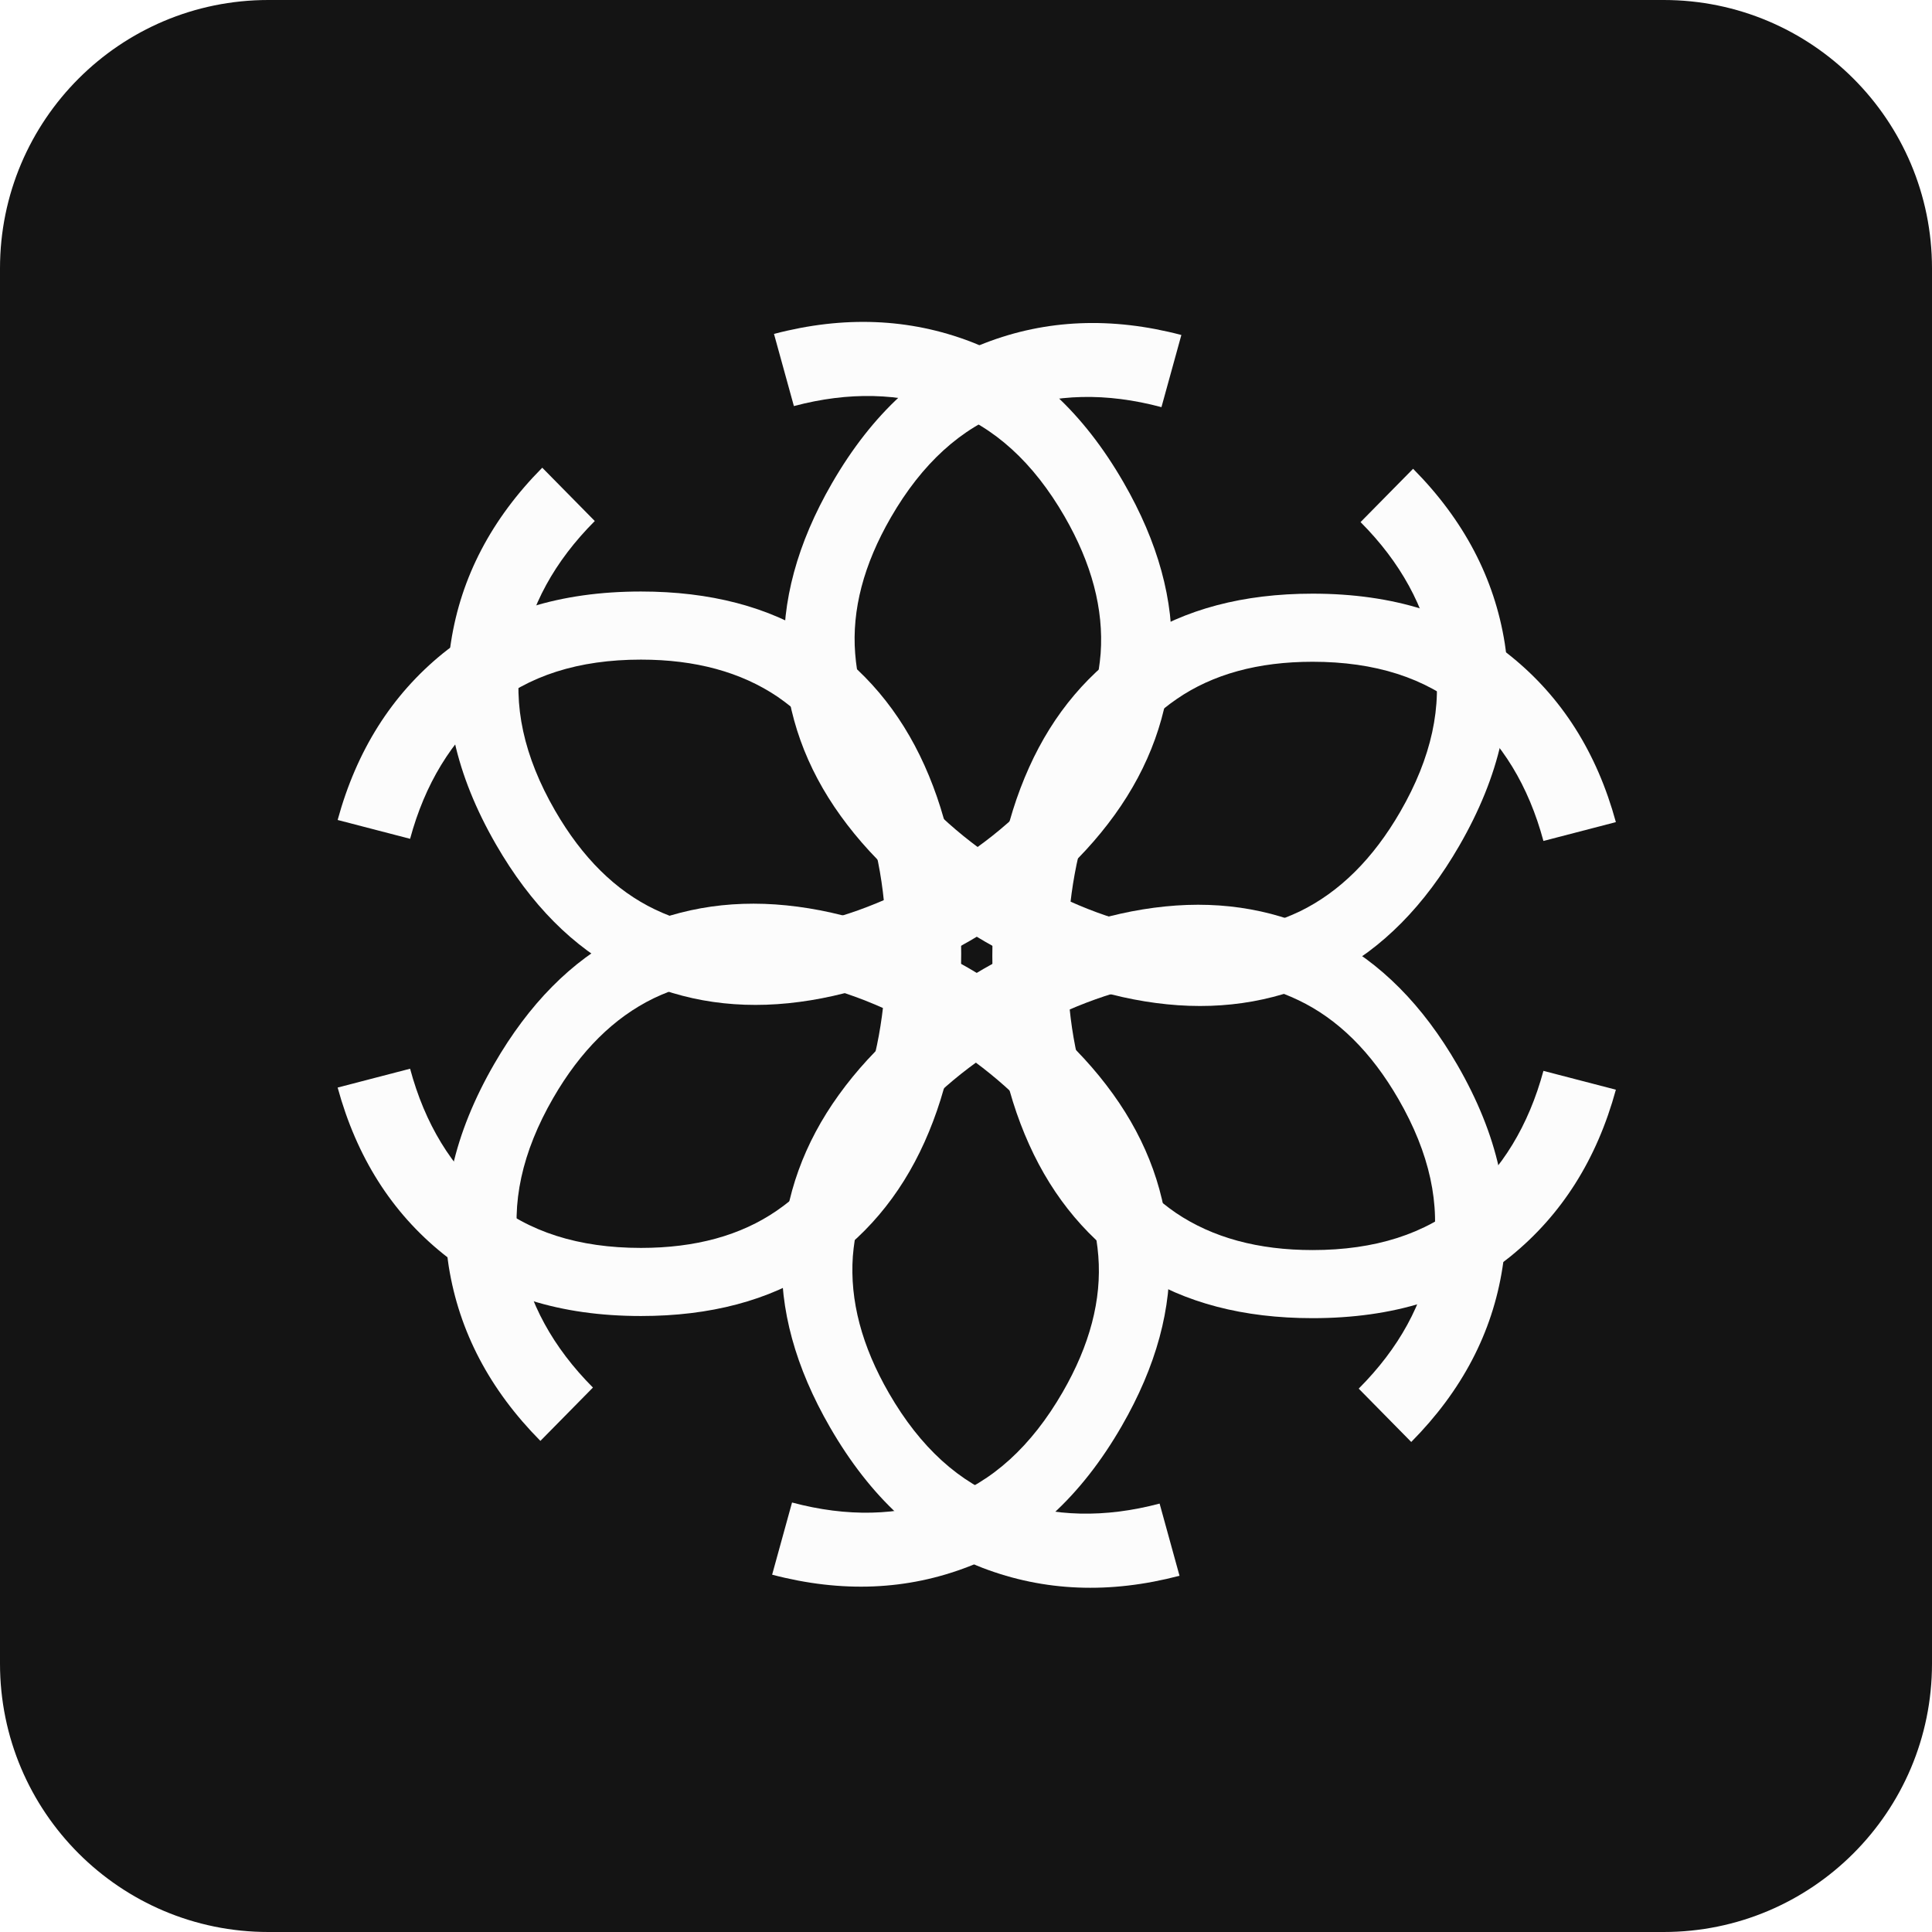
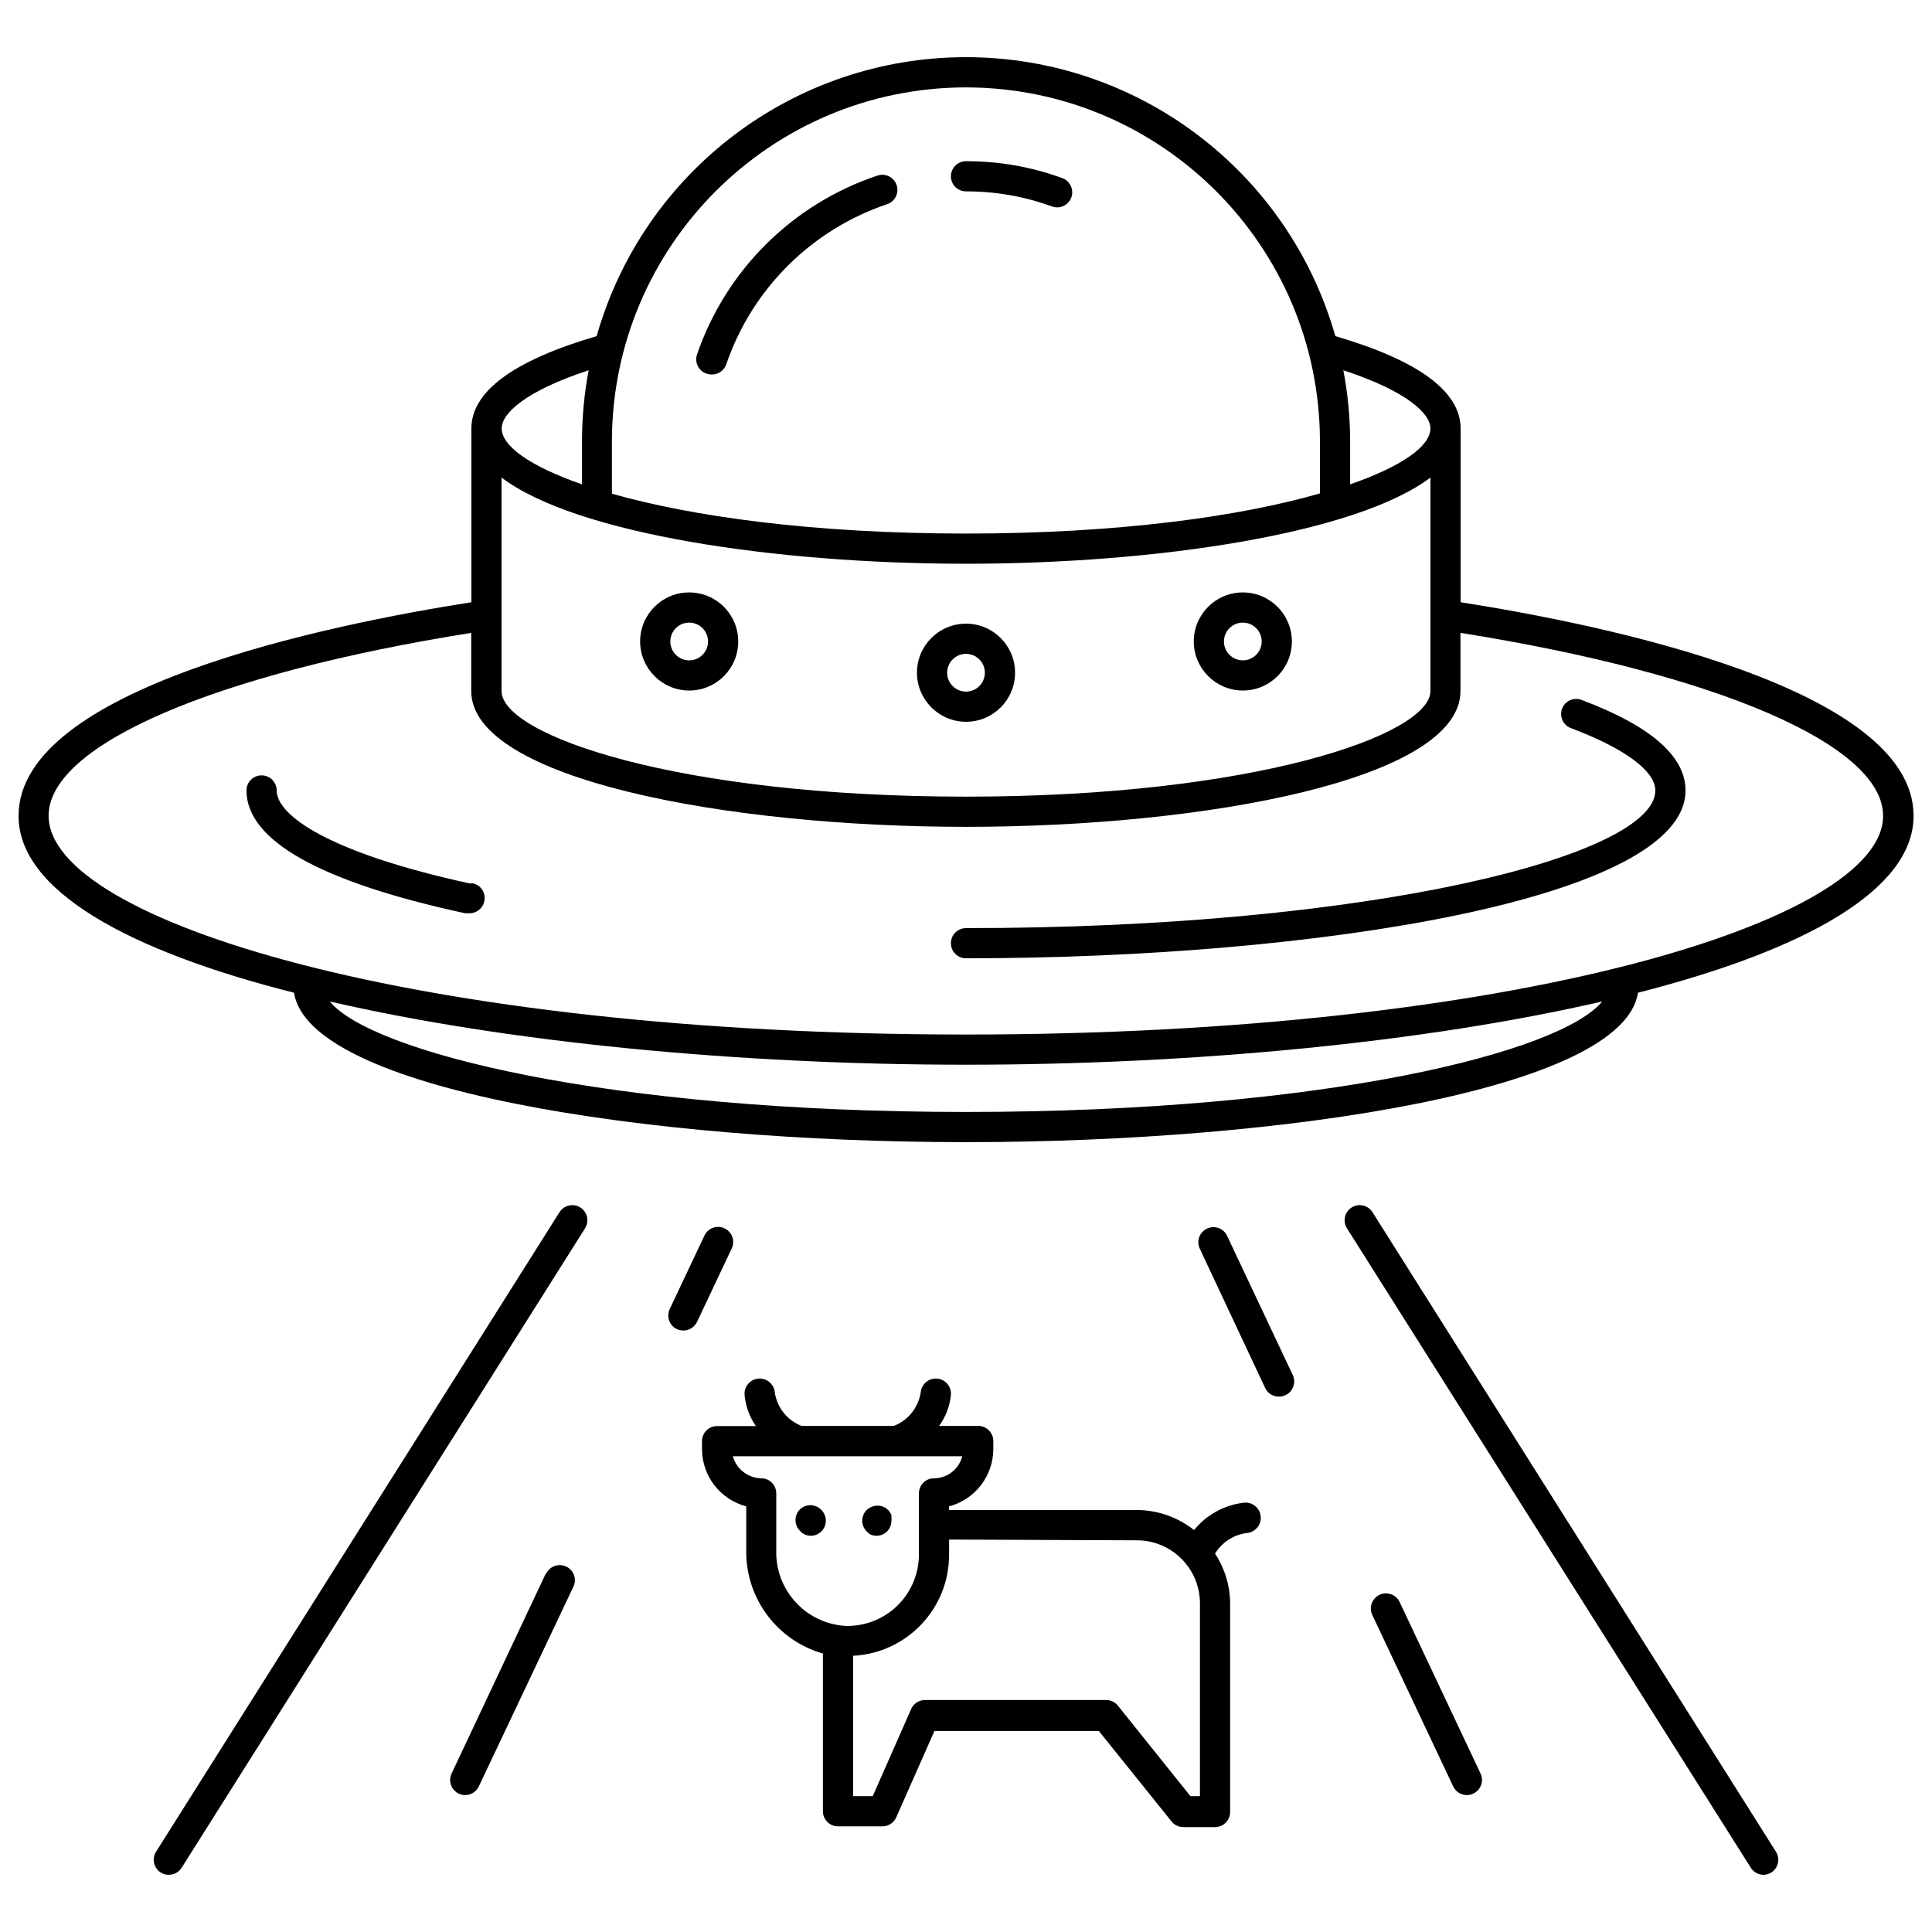
- <svg xmlns="http://www.w3.org/2000/svg" width="72" height="72" viewBox="0 0 72 72" fill="none">
-   <style>
-     .favicon__bg {
-       fill: #141414;
-     }
- 
-     .favicon__stroke {
-       fill: #FCFCFC;
-     }
-   </style>
-   <rect width="72" height="72" rx="10" class="favicon__bg" />
-   <path d="M18.418 39.651C19.708 37.417 21.29 35.816 23.166 34.847C25.051 33.885 27.1 33.517 29.312 33.741C31.525 33.965 33.779 34.74 36.076 36.066C38.373 37.392 40.171 38.957 41.471 40.761C42.772 42.565 43.472 44.52 43.571 46.629C43.681 48.743 43.09 50.917 41.8 53.151C40.294 55.76 38.394 57.503 36.099 58.381C33.815 59.266 31.374 59.367 28.775 58.684L29.517 55.994C31.57 56.542 33.473 56.498 35.227 55.861C36.98 55.225 38.438 53.898 39.602 51.882C40.616 50.126 41.059 48.435 40.931 46.809C40.803 45.183 40.193 43.66 39.1 42.239C38.013 40.835 36.54 39.583 34.681 38.482C32.816 37.392 31.004 36.727 29.244 36.486C27.479 36.257 25.852 36.495 24.363 37.202C22.879 37.924 21.63 39.164 20.616 40.92C19.452 42.936 19.032 44.863 19.358 46.699C19.693 48.542 20.606 50.212 22.097 51.71L20.139 53.698C18.248 51.788 17.11 49.621 16.723 47.194C16.347 44.774 16.912 42.26 18.418 39.651Z" class="favicon__stroke" />
-   <path d="M54.384 31.516C53.094 33.751 51.511 35.352 49.636 36.32C47.75 37.282 45.701 37.651 43.489 37.427C41.276 37.203 39.022 36.427 36.725 35.101C34.429 33.775 32.63 32.211 31.33 30.407C30.029 28.603 29.33 26.647 29.23 24.539C29.121 22.425 29.711 20.251 31.001 18.016C32.507 15.408 34.407 13.664 36.702 12.786C38.986 11.902 41.428 11.801 44.026 12.484L43.284 15.173C41.231 14.625 39.328 14.669 37.575 15.306C35.822 15.943 34.363 17.269 33.199 19.285C32.185 21.041 31.742 22.733 31.87 24.359C31.998 25.985 32.609 27.508 33.701 28.928C34.788 30.332 36.262 31.584 38.12 32.685C39.985 33.776 41.797 34.441 43.557 34.681C45.323 34.91 46.95 34.672 48.438 33.966C49.922 33.243 51.172 32.004 52.186 30.247C53.35 28.231 53.769 26.305 53.444 24.468C53.108 22.625 52.195 20.955 50.704 19.457L52.662 17.47C54.553 19.379 55.692 21.547 56.078 23.973C56.455 26.393 55.89 28.908 54.384 31.516Z" class="favicon__stroke" />
-   <path d="M30.932 53.191C29.642 50.957 29.046 48.785 29.146 46.678C29.255 44.563 29.96 42.605 31.261 40.801C32.561 38.997 34.359 37.432 36.656 36.106C38.953 34.78 41.207 34.005 43.419 33.781C45.632 33.556 47.676 33.928 49.551 34.897C51.437 35.858 53.024 37.457 54.314 39.691C55.82 42.3 56.38 44.817 55.993 47.243C55.617 49.664 54.484 51.828 52.593 53.738L50.635 51.75C52.136 50.246 53.049 48.576 53.374 46.739C53.7 44.903 53.28 42.976 52.116 40.96C51.102 39.204 49.859 37.975 48.387 37.273C46.915 36.571 45.291 36.338 43.514 36.573C41.755 36.813 39.934 37.463 38.051 38.522C36.174 39.592 34.692 40.828 33.605 42.233C32.523 43.647 31.916 45.175 31.783 46.818C31.667 48.464 32.116 50.166 33.13 51.922C34.294 53.938 35.752 55.265 37.505 55.901C39.269 56.532 41.172 56.576 43.215 56.034L43.957 58.724C41.358 59.407 38.912 59.309 36.617 58.43C34.333 57.546 32.438 55.8 30.932 53.191Z" class="favicon__stroke" />
-   <path d="M41.87 17.976C43.16 20.211 43.755 22.382 43.656 24.49C43.546 26.604 42.841 28.563 41.541 30.367C40.24 32.17 38.442 33.735 36.145 35.061C33.849 36.387 31.594 37.162 29.382 37.387C27.169 37.611 25.126 37.239 23.25 36.271C21.365 35.309 19.777 33.711 18.487 31.476C16.981 28.868 16.421 26.35 16.808 23.924C17.184 21.504 18.317 19.339 20.208 17.43L22.166 19.417C20.665 20.921 19.752 22.591 19.427 24.428C19.102 26.265 19.521 28.191 20.685 30.207C21.699 31.963 22.942 33.193 24.414 33.895C25.886 34.596 27.511 34.83 29.287 34.594C31.047 34.354 32.868 33.704 34.75 32.645C36.627 31.576 38.109 30.339 39.197 28.935C40.279 27.52 40.886 25.992 41.018 24.35C41.135 22.703 40.686 21.002 39.672 19.245C38.508 17.229 37.049 15.903 35.296 15.266C33.532 14.635 31.629 14.591 29.586 15.133L28.844 12.444C31.443 11.761 33.89 11.859 36.184 12.737C38.468 13.621 40.364 15.368 41.87 17.976Z" class="favicon__stroke" />
-   <path d="M48.915 49.124C46.335 49.124 44.157 48.554 42.381 47.414C40.605 46.262 39.261 44.672 38.349 42.644C37.437 40.616 36.981 38.276 36.981 35.624C36.981 32.972 37.437 30.632 38.349 28.604C39.261 26.576 40.605 24.992 42.381 23.852C44.157 22.7 46.335 22.124 48.915 22.124C51.927 22.124 54.387 22.898 56.295 24.446C58.203 25.982 59.511 28.046 60.219 30.638L57.519 31.34C56.967 29.288 55.977 27.662 54.549 26.462C53.121 25.262 51.243 24.662 48.915 24.662C46.887 24.662 45.201 25.124 43.857 26.048C42.513 26.972 41.499 28.262 40.815 29.918C40.143 31.562 39.795 33.464 39.771 35.624C39.759 37.784 40.089 39.686 40.761 41.33C41.445 42.974 42.465 44.264 43.821 45.2C45.189 46.124 46.887 46.586 48.915 46.586C51.243 46.586 53.121 45.986 54.549 44.786C55.977 43.574 56.967 41.948 57.519 39.908L60.219 40.61C59.511 43.202 58.203 45.272 56.295 46.82C54.387 48.356 51.927 49.124 48.915 49.124Z" class="favicon__stroke" />
-   <path d="M23.887 22.044C26.467 22.044 28.645 22.614 30.421 23.754C32.197 24.906 33.541 26.496 34.453 28.524C35.365 30.552 35.821 32.892 35.821 35.544C35.821 38.196 35.365 40.536 34.453 42.564C33.541 44.592 32.197 46.176 30.421 47.316C28.645 48.468 26.467 49.044 23.887 49.044C20.875 49.044 18.415 48.27 16.507 46.722C14.599 45.186 13.291 43.122 12.583 40.53L15.283 39.828C15.835 41.88 16.825 43.506 18.253 44.706C19.681 45.906 21.559 46.506 23.887 46.506C25.915 46.506 27.601 46.044 28.945 45.12C30.289 44.196 31.303 42.906 31.987 41.25C32.659 39.606 33.007 37.704 33.031 35.544C33.043 33.384 32.713 31.482 32.041 29.838C31.357 28.194 30.337 26.904 28.981 25.968C27.613 25.044 25.915 24.582 23.887 24.582C21.559 24.582 19.681 25.182 18.253 26.382C16.825 27.594 15.835 29.22 15.283 31.26L12.583 30.558C13.291 27.966 14.599 25.896 16.507 24.348C18.415 22.812 20.875 22.044 23.887 22.044Z" class="favicon__stroke" />
+ <svg xmlns="http://www.w3.org/2000/svg" fill="#000000" width="100px" height="100px" viewBox="0 0 128 128" data-name="Layer 1" id="Layer_1">
+   <g id="SVGRepo_bgCarrier" stroke-width="0" />
+   <g id="SVGRepo_tracerCarrier" stroke-linecap="round" stroke-linejoin="round" />
+   <g id="SVGRepo_iconCarrier">
+     <path d="M64,12.68a16.49,16.49,0,0,1,5.7,1,1,1,0,0,0,.34.06,1,1,0,0,0,.34-1.94A18.43,18.43,0,0,0,64,10.68a1,1,0,0,0,0,2Z" />
+     <path d="M46.8,24.75a1,1,0,0,0,.32.06,1,1,0,0,0,1-.68,17,17,0,0,1,10.65-10.6,1,1,0,0,0-.63-1.9A19,19,0,0,0,46.18,23.48,1,1,0,0,0,46.8,24.75Z" />
+     <path d="M64,47.82a3.25,3.25,0,1,0-3.25-3.25A3.26,3.26,0,0,0,64,47.82Zm0-4.5a1.25,1.25,0,1,1-1.25,1.25A1.25,1.25,0,0,1,64,43.32Z" />
+     <path d="M82.34,45.75a3.25,3.25,0,1,0-3.25-3.25A3.26,3.26,0,0,0,82.34,45.75Zm0-4.5a1.25,1.25,0,1,1-1.25,1.25A1.25,1.25,0,0,1,82.34,41.25Z" />
+     <path d="M45.66,45.75a3.25,3.25,0,1,0-3.25-3.25A3.26,3.26,0,0,0,45.66,45.75Zm0-4.5a1.25,1.25,0,1,1-1.25,1.25A1.25,1.25,0,0,1,45.66,41.25Z" />
+     <path d="M31.21,58.55c-9.5-2.06-12.88-4.55-12.88-6.18a1,1,0,1,0-2,0c0,3.31,4.86,6.05,14.46,8.13a.75.75,0,0,0,.21,0,1,1,0,0,0,.21-2Z" />
+     <path d="M104.83,46.39a1,1,0,1,0-.7,1.87c3.52,1.33,5.54,2.83,5.54,4.11,0,4.31-18.76,9.12-45.67,9.12a1,1,0,0,0,0,2c23.11,0,47.67-3.9,47.67-11.12C111.67,50.11,109.37,48.1,104.83,46.39Z" />
+     <path d="M96.77,39.9V28.81s0-.09,0-.13a2.83,2.83,0,0,0,0-.29c0-2.45-2.79-4.51-8.3-6.12a25.44,25.44,0,0,0-48.94,0c-5.51,1.61-8.3,3.67-8.3,6.12a2.83,2.83,0,0,0,0,.29s0,.08,0,.13V39.9c-9.51,1.49-30,5.68-30,14.15C1.22,59,8.51,63,19.48,65.77c1,6.43,23.38,9.9,44.52,9.9s43.55-3.47,44.52-9.9c11-2.81,18.26-6.79,18.26-11.72C126.78,45.59,106.29,41.39,96.77,39.9ZM33.23,31.64c4.92,3.73,18.15,5.71,30.77,5.71s25.85-2,30.77-5.71V45.78c0,2.91-11.7,7-30.77,7s-30.77-4.06-30.77-7Zm61.54-3.25c0,1.16-1.87,2.5-5.32,3.7V29.24A25.24,25.24,0,0,0,89,24.53C93.22,25.92,94.77,27.4,94.77,28.39ZM64,5.79A23.48,23.48,0,0,1,87.45,29.24v3.45s0,0,0,0C82.14,34.22,74.1,35.35,64,35.35s-18.14-1.13-23.46-2.64c0,0,0,0,0,0V29.24A23.48,23.48,0,0,1,64,5.79ZM39,24.53a25.24,25.24,0,0,0-.44,4.71v2.85c-3.45-1.2-5.32-2.54-5.32-3.7C33.23,27.4,34.78,25.92,39,24.53ZM64,73.67c-23.9,0-39.44-4-42.15-7.32C33.59,69.06,48.92,70.54,64,70.54s30.41-1.48,42.15-4.19C103.44,69.68,87.9,73.67,64,73.67Zm0-5.13C27.64,68.54,3.22,61,3.22,54.05c0-4.7,11-9.42,28-12.12v3.85c0,5.83,16.88,9,32.77,9s32.77-3.14,32.77-9V41.93c17,2.7,28,7.42,28,12.12C124.78,61,100.36,68.54,64,68.54Z" />
+     <path d="M36.16,104.25,29.92,117.5a1,1,0,0,0,.47,1.33,1,1,0,0,0,.43.1,1,1,0,0,0,.9-.57L38,105.1a1,1,0,0,0-1.81-.85Z" />
+     <path d="M48,81.38a1,1,0,0,0-1.33.48l-2.3,4.87a1,1,0,0,0,.48,1.33,1.11,1.11,0,0,0,.43.09,1,1,0,0,0,.9-.57l2.3-4.87A1,1,0,0,0,48,81.38Z" />
+     <path d="M91.4,105.66a1,1,0,0,0-.48,1.34l5.36,11.36a1,1,0,0,0,.9.57,1,1,0,0,0,.43-.1,1,1,0,0,0,.48-1.33l-5.36-11.36A1,1,0,0,0,91.4,105.66Z" />
+     <path d="M84.74,92.53a.94.94,0,0,0,.43-.1,1,1,0,0,0,.48-1.33l-4.36-9.24a1,1,0,0,0-1.81.85L83.84,92A1,1,0,0,0,84.74,92.53Z" />
+     <path d="M38.45,80a1,1,0,0,0-1.38.31L10.34,122.68a1,1,0,0,0,.31,1.38,1,1,0,0,0,.54.15,1,1,0,0,0,.84-.46L38.76,81.38A1,1,0,0,0,38.45,80Z" />
+     <path d="M116.81,124.21a1,1,0,0,0,.54-.15,1,1,0,0,0,.31-1.38L90.93,80.31A1,1,0,0,0,89.55,80a1,1,0,0,0-.31,1.38L116,123.75A1,1,0,0,0,116.81,124.21Z" />
+     <path d="M46.51,95.48V96a3.93,3.93,0,0,0,2.93,3.8v3a7,7,0,0,0,5.08,6.75V120a1,1,0,0,0,1,1h2.95a1,1,0,0,0,.91-.6l2.53-5.72H72.8l4.82,6a1,1,0,0,0,.78.37h2.1a1,1,0,0,0,1-1V106.23a6.1,6.1,0,0,0-1-3.3,2.9,2.9,0,0,1,2.16-1.37,1,1,0,0,0-.28-2,5,5,0,0,0-3.27,1.81,6.18,6.18,0,0,0-3.83-1.33H62.88v-.24A3.94,3.94,0,0,0,65.81,96v-.53a1,1,0,0,0-1-1H62.22A4.21,4.21,0,0,0,63,92.42a1,1,0,0,0-2-.17,2.85,2.85,0,0,1-1.78,2.22H53.1a2.84,2.84,0,0,1-1.77-2.22,1,1,0,1,0-2,.17,4.29,4.29,0,0,0,.75,2.06H47.51A1,1,0,0,0,46.51,95.48Zm28.81,6.57a4.18,4.18,0,0,1,4.18,4.18V119h-.63l-4.81-6a1,1,0,0,0-.78-.37h-12a1,1,0,0,0-.91.59L57.82,119h-1.3v-9.3A6.7,6.7,0,0,0,62.88,103v-1ZM63.75,96.48a1.93,1.93,0,0,1-1.87,1.46,1,1,0,0,0-1,1V103A4.73,4.73,0,0,1,56,107.72a4.88,4.88,0,0,1-4.57-5V98.94a1,1,0,0,0-1-1,2,2,0,0,1-1.88-1.46Z" />
+     <path d="M53.33,101.67a1.09,1.09,0,0,0,.39.08,1,1,0,0,0,.7-1.71A1,1,0,0,0,53,100a1,1,0,0,0,0,1.42A1,1,0,0,0,53.33,101.67Z" />
+     <path d="M57.68,101.67a1,1,0,0,0,.38.08,1,1,0,0,0,.71-.29,1,1,0,0,0,.29-.71.68.68,0,0,0,0-.2,1.21,1.21,0,0,0,0-.18,1,1,0,0,0-.1-.17.61.61,0,0,0-.12-.16,1,1,0,0,0-1.09-.21,1.15,1.15,0,0,0-.33.21,1,1,0,0,0,0,1.42A1.15,1.15,0,0,0,57.68,101.67Z" />
+   </g>
</svg>
